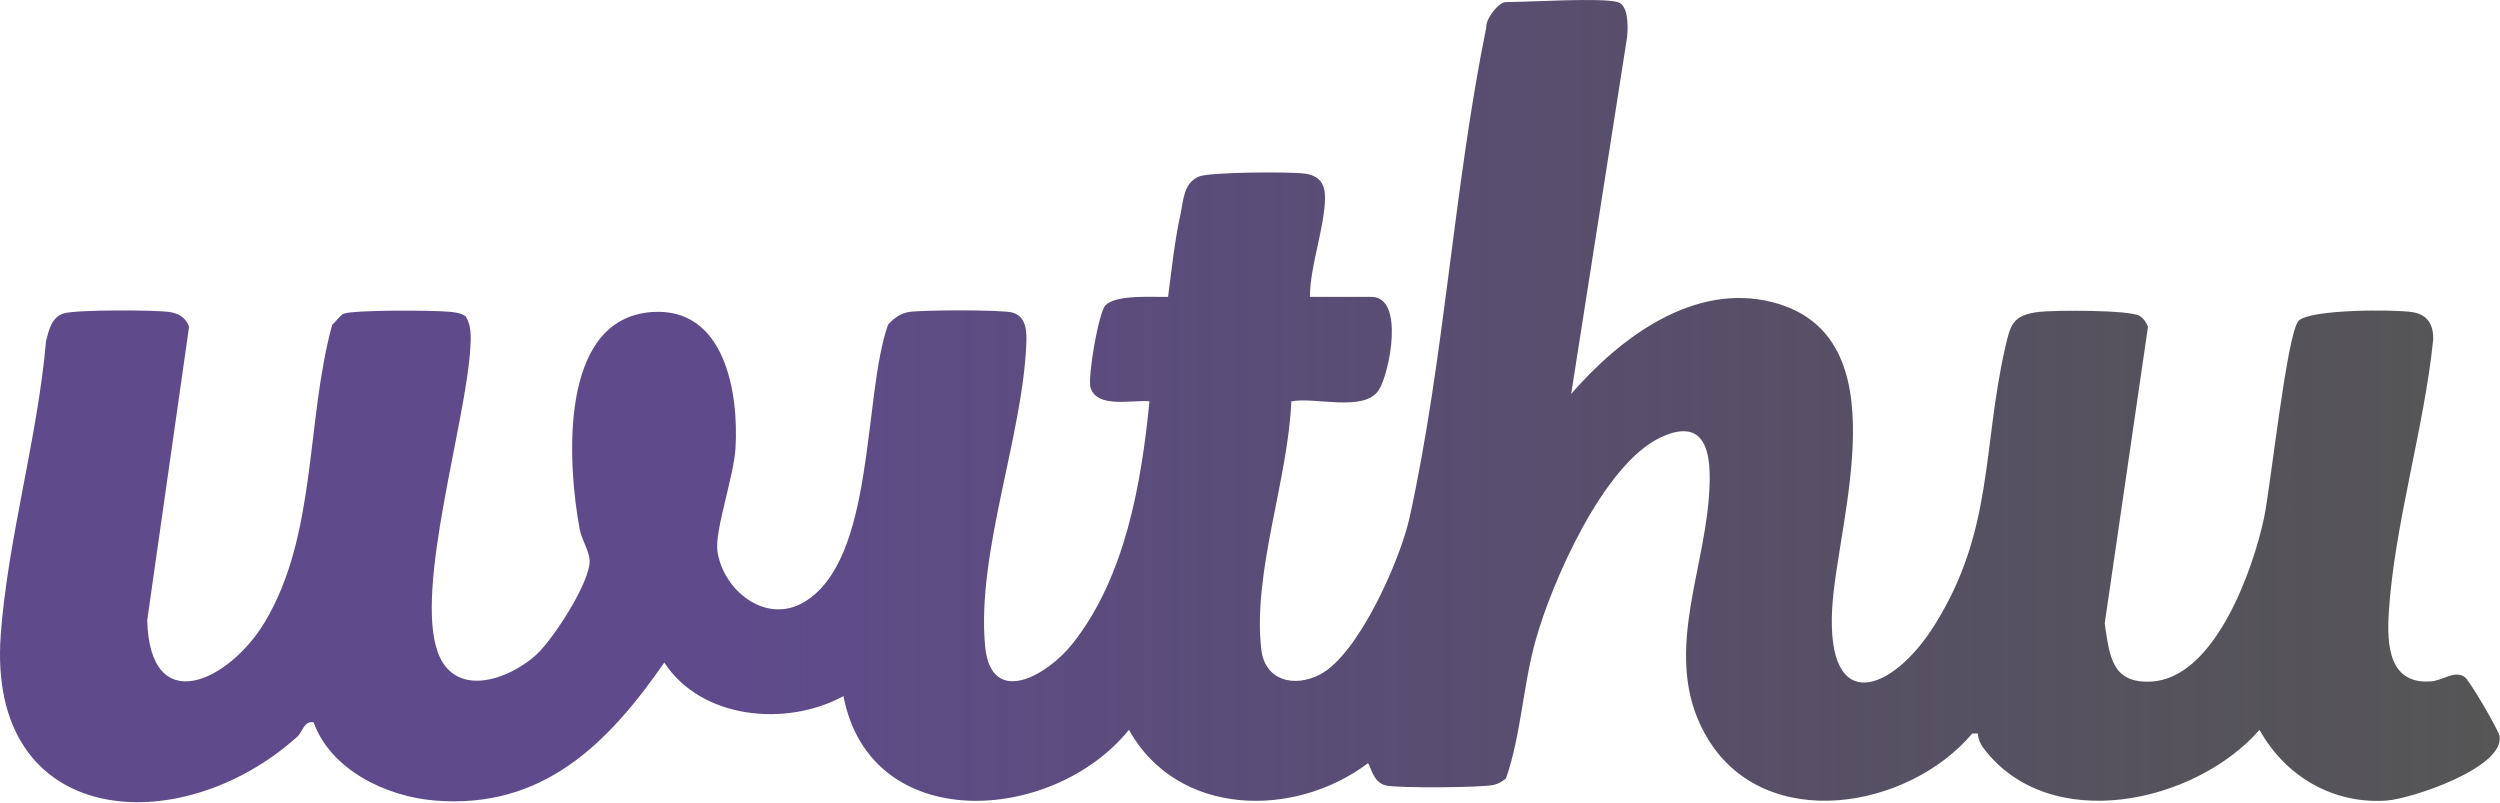
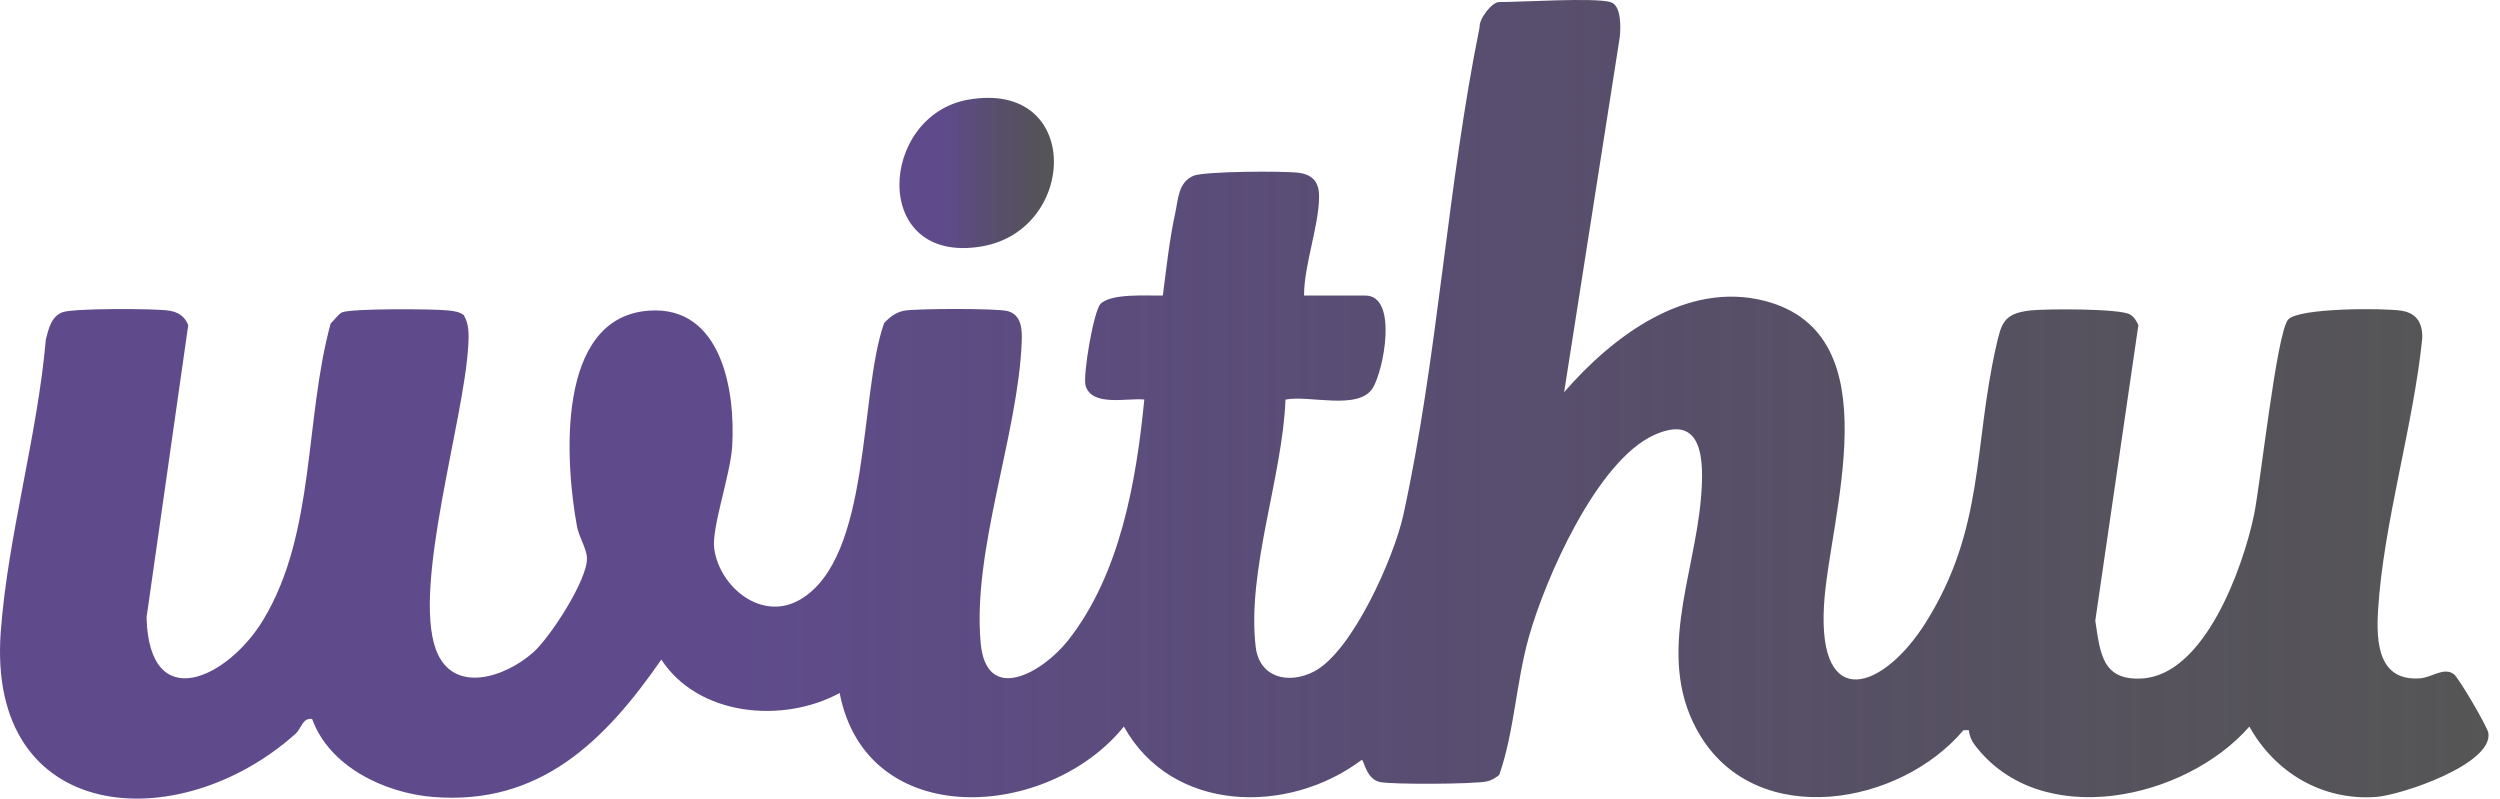
- <svg xmlns="http://www.w3.org/2000/svg" width="670" height="215" viewBox="0 0 670 215" fill="none">
-   <path d="M433.564 0.576C436.534 1.406 436.334 7.496 436.044 10.066L421.074 105.576C434.094 90.556 453.954 75.526 475.124 81.016C509.854 90.026 492.344 139.436 491.024 163.036C489.404 192.006 507.174 185.586 518.484 167.496C534.294 142.206 531.214 120.526 537.344 93.356C538.784 86.976 539.384 84.396 546.564 83.576C550.724 83.106 570.874 83.036 573.454 84.676C574.524 85.356 575.184 86.396 575.664 87.546L564.064 167.076C565.384 175.716 565.844 183.246 576.584 182.656C593.564 181.716 603.804 152.776 606.764 138.786C608.514 130.526 612.884 89.466 615.994 86.016C618.844 82.846 641.744 82.896 646.494 83.646C650.604 84.286 652.184 86.986 652.094 91.026C649.694 114.676 641.644 140.806 640.194 164.206C639.654 172.966 640.254 183.466 651.544 182.606C654.674 182.366 657.934 179.496 660.604 181.496C661.893 182.456 669.634 195.656 669.884 197.316C671.174 205.726 646.384 214.086 639.544 214.556C625.154 215.546 612.414 207.976 605.554 195.596C588.314 215.316 549.254 223.896 531.594 200.526C530.724 199.376 530.164 198.026 530.044 196.576H528.574C511.434 216.866 473.394 223.416 457.864 198.266C445.234 177.796 456.174 155.296 457.924 133.946C458.714 124.356 458.754 110.896 445.154 117.176C429.814 124.256 415.954 155.856 411.554 171.576C408.114 183.866 407.694 196.836 403.604 208.626C402.634 209.396 401.554 210.086 400.334 210.356C396.884 211.116 375.084 211.226 371.574 210.546C367.674 209.796 367.194 204.386 366.564 204.576C346.814 219.446 315.484 218.896 302.554 195.586C282.284 220.746 233.284 224.066 226.044 186.566C210.644 194.926 187.904 192.726 178.034 177.566C162.914 199.386 145.394 216.906 116.564 214.546C103.534 213.486 88.664 206.386 84.034 193.566C81.424 193.156 81.154 196.126 79.544 197.556C48.054 225.716 -3.556 221.936 0.194 170.196C2.054 144.586 10.114 117.196 12.344 91.346C13.104 88.456 13.834 85.046 17.004 84.006C20.174 82.966 41.704 83.026 45.504 83.626C47.984 84.016 49.744 85.126 50.674 87.536L39.454 166.236C40.154 192.756 61.344 182.636 70.874 166.866C84.974 143.526 81.944 112.816 89.034 87.026C89.994 86.256 91.084 84.516 92.094 84.086C94.704 83.006 116.514 83.136 120.584 83.566C122.074 83.726 123.584 83.886 124.834 84.806C126.354 87.296 126.224 90.246 126.064 93.046C124.904 113.276 111.064 157.616 117.334 174.806C121.834 187.156 136.074 182.316 143.594 175.586C148.144 171.516 158.284 155.936 158.014 150.146C157.904 147.666 155.854 144.506 155.344 141.786C152.164 124.596 149.434 85.416 174.714 83.626C194.354 82.246 197.994 105.386 197.114 120.096C196.654 127.816 191.474 142.196 192.284 147.796C193.794 158.156 205.144 167.426 215.414 161.406C234.714 150.076 231.184 106.226 238.004 86.996C239.554 85.306 241.264 83.986 243.614 83.606C247.084 83.056 268.574 82.966 271.344 83.766C275.104 84.846 275.174 88.876 275.054 92.026C274.074 117.016 261.714 148.146 264.004 173.106C265.534 189.766 280.644 181.086 287.464 172.476C301.554 154.696 305.894 129.576 308.054 107.556C303.494 107.076 293.954 109.576 292.254 103.846C291.444 101.116 294.424 83.646 296.284 81.796C299.234 78.866 309.014 79.676 313.044 79.556C313.994 72.236 314.804 64.586 316.374 57.386C317.194 53.626 317.154 49.086 321.304 47.316C324.164 46.096 345.574 45.986 349.604 46.516C353.634 47.046 355.134 49.266 355.104 53.006C355.024 61.006 351.084 71.216 351.054 79.566H367.554C376.484 79.566 372.444 99.966 369.514 104.526C365.614 110.586 352.284 106.276 346.064 107.576C345.264 128.376 335.624 153.596 338.034 174.086C339.014 182.476 346.904 184.326 353.754 180.766C364.104 175.386 375.284 149.976 377.754 138.766C387.094 96.356 389.594 50.136 398.324 7.336C398.124 5.066 401.644 0.556 403.544 0.556C409.844 0.556 429.084 -0.694 433.544 0.556L433.564 0.576Z" fill="url(#paint0_linear_2918_81196)" />
+ <svg xmlns="http://www.w3.org/2000/svg" width="216" height="69" viewBox="0 0 216 69" fill="none">
+   <path d="M139.149 0.185C140.103 0.451 140.038 2.406 139.945 3.23L135.141 33.884C139.32 29.063 145.693 24.239 152.488 26.001C163.634 28.893 158.014 44.751 157.591 52.325C157.071 61.623 162.774 59.562 166.404 53.757C171.478 45.64 170.49 38.682 172.457 29.962C172.919 27.914 173.112 27.086 175.416 26.823C176.751 26.672 183.218 26.65 184.046 27.176C184.39 27.394 184.601 27.728 184.755 28.097L181.033 53.622C181.456 56.395 181.604 58.812 185.051 58.622C190.5 58.32 193.787 49.032 194.737 44.542C195.298 41.891 196.701 28.713 197.699 27.606C198.614 26.589 205.963 26.605 207.488 26.846C208.807 27.051 209.314 27.917 209.285 29.214C208.515 36.804 205.931 45.191 205.466 52.701C205.293 55.512 205.485 58.882 209.109 58.606C210.113 58.529 211.159 57.608 212.016 58.25C212.43 58.558 214.915 62.794 214.995 63.327C215.409 66.026 207.453 68.709 205.257 68.86C200.639 69.178 196.55 66.748 194.348 62.775C188.815 69.104 176.279 71.858 170.611 64.357C170.332 63.988 170.153 63.555 170.114 63.09H169.642C164.141 69.602 151.933 71.704 146.948 63.632C142.895 57.062 146.406 49.841 146.968 42.989C147.221 39.911 147.234 35.591 142.869 37.607C137.946 39.879 133.498 50.021 132.085 55.066C130.981 59.011 130.847 63.173 129.534 66.957C129.223 67.204 128.876 67.426 128.484 67.512C127.377 67.756 120.381 67.791 119.254 67.573C118.002 67.332 117.848 65.596 117.646 65.657C111.308 70.43 101.252 70.253 97.103 62.772C90.597 70.847 74.871 71.912 72.547 59.877C67.605 62.56 60.306 61.854 57.139 56.989C52.286 63.992 46.663 69.614 37.41 68.857C33.228 68.517 28.456 66.238 26.97 62.124C26.132 61.992 26.046 62.945 25.529 63.404C15.422 72.442 -1.141 71.229 0.062 54.623C0.659 46.404 3.246 37.613 3.962 29.317C4.205 28.389 4.44 27.295 5.457 26.961C6.475 26.627 13.384 26.646 14.604 26.839C15.4 26.964 15.965 27.32 16.263 28.094L12.662 53.352C12.887 61.864 19.688 58.616 22.746 53.554C27.272 46.064 26.299 36.207 28.575 27.93C28.883 27.683 29.233 27.125 29.557 26.987C30.395 26.64 37.394 26.682 38.7 26.82C39.179 26.871 39.663 26.922 40.065 27.218C40.552 28.017 40.511 28.964 40.459 29.862C40.087 36.355 35.645 50.586 37.657 56.103C39.102 60.066 43.672 58.513 46.085 56.353C47.546 55.047 50.8 50.047 50.713 48.188C50.678 47.392 50.02 46.378 49.856 45.505C48.836 39.988 47.96 27.414 56.073 26.839C62.377 26.396 63.545 33.823 63.262 38.544C63.115 41.022 61.452 45.637 61.712 47.434C62.197 50.759 65.84 53.734 69.136 51.802C75.33 48.166 74.197 34.092 76.386 27.921C76.883 27.378 77.432 26.955 78.186 26.833C79.3 26.656 86.197 26.627 87.086 26.884C88.293 27.231 88.315 28.524 88.277 29.535C87.962 37.555 83.995 47.546 84.73 55.557C85.221 60.904 90.071 58.118 92.26 55.355C96.782 49.648 98.174 41.586 98.868 34.519C97.404 34.365 94.343 35.168 93.797 33.329C93.537 32.452 94.493 26.846 95.09 26.252C96.037 25.311 99.176 25.571 100.469 25.533C100.774 23.183 101.034 20.728 101.538 18.418C101.801 17.211 101.788 15.754 103.12 15.186C104.038 14.794 110.91 14.759 112.203 14.929C113.496 15.099 113.978 15.812 113.968 17.012C113.943 19.579 112.678 22.856 112.668 25.536H117.964C120.83 25.536 119.533 32.083 118.593 33.547C117.341 35.492 113.063 34.108 111.067 34.526C110.81 41.201 107.716 49.295 108.49 55.872C108.804 58.564 111.336 59.158 113.535 58.016C116.857 56.289 120.445 48.134 121.238 44.536C124.235 30.925 125.038 16.091 127.839 2.354C127.775 1.626 128.905 0.178 129.515 0.178C131.537 0.178 137.712 -0.223 139.143 0.178L139.149 0.185Z" fill="url(#paint0_linear_2918_81156)" />
+   <path d="M83.7 8.603C93.517 6.931 93.12 19.868 84.833 21.287C75.169 22.943 75.885 9.935 83.7 8.603Z" fill="url(#paint1_linear_2918_81156)" />
  <defs>
-     <linearGradient id="paint0_linear_2918_81196" x1="0" y1="107.496" x2="669.932" y2="107.496" gradientUnits="userSpaceOnUse">
+     <linearGradient id="paint0_linear_2918_81156" x1="0" y1="34.5" x2="215.01" y2="34.5" gradientUnits="userSpaceOnUse">
+       <stop offset="0.3" stop-color="#5F4B8B" />
+       <stop offset="1" stop-color="#2B2B2B" stop-opacity="0.8" />
+     </linearGradient>
+     <linearGradient id="paint1_linear_2918_81156" x1="77.711" y1="14.943" x2="91.058" y2="14.943" gradientUnits="userSpaceOnUse">
      <stop offset="0.3" stop-color="#5F4B8B" />
      <stop offset="1" stop-color="#2B2B2B" stop-opacity="0.8" />
    </linearGradient>
  </defs>
</svg>
